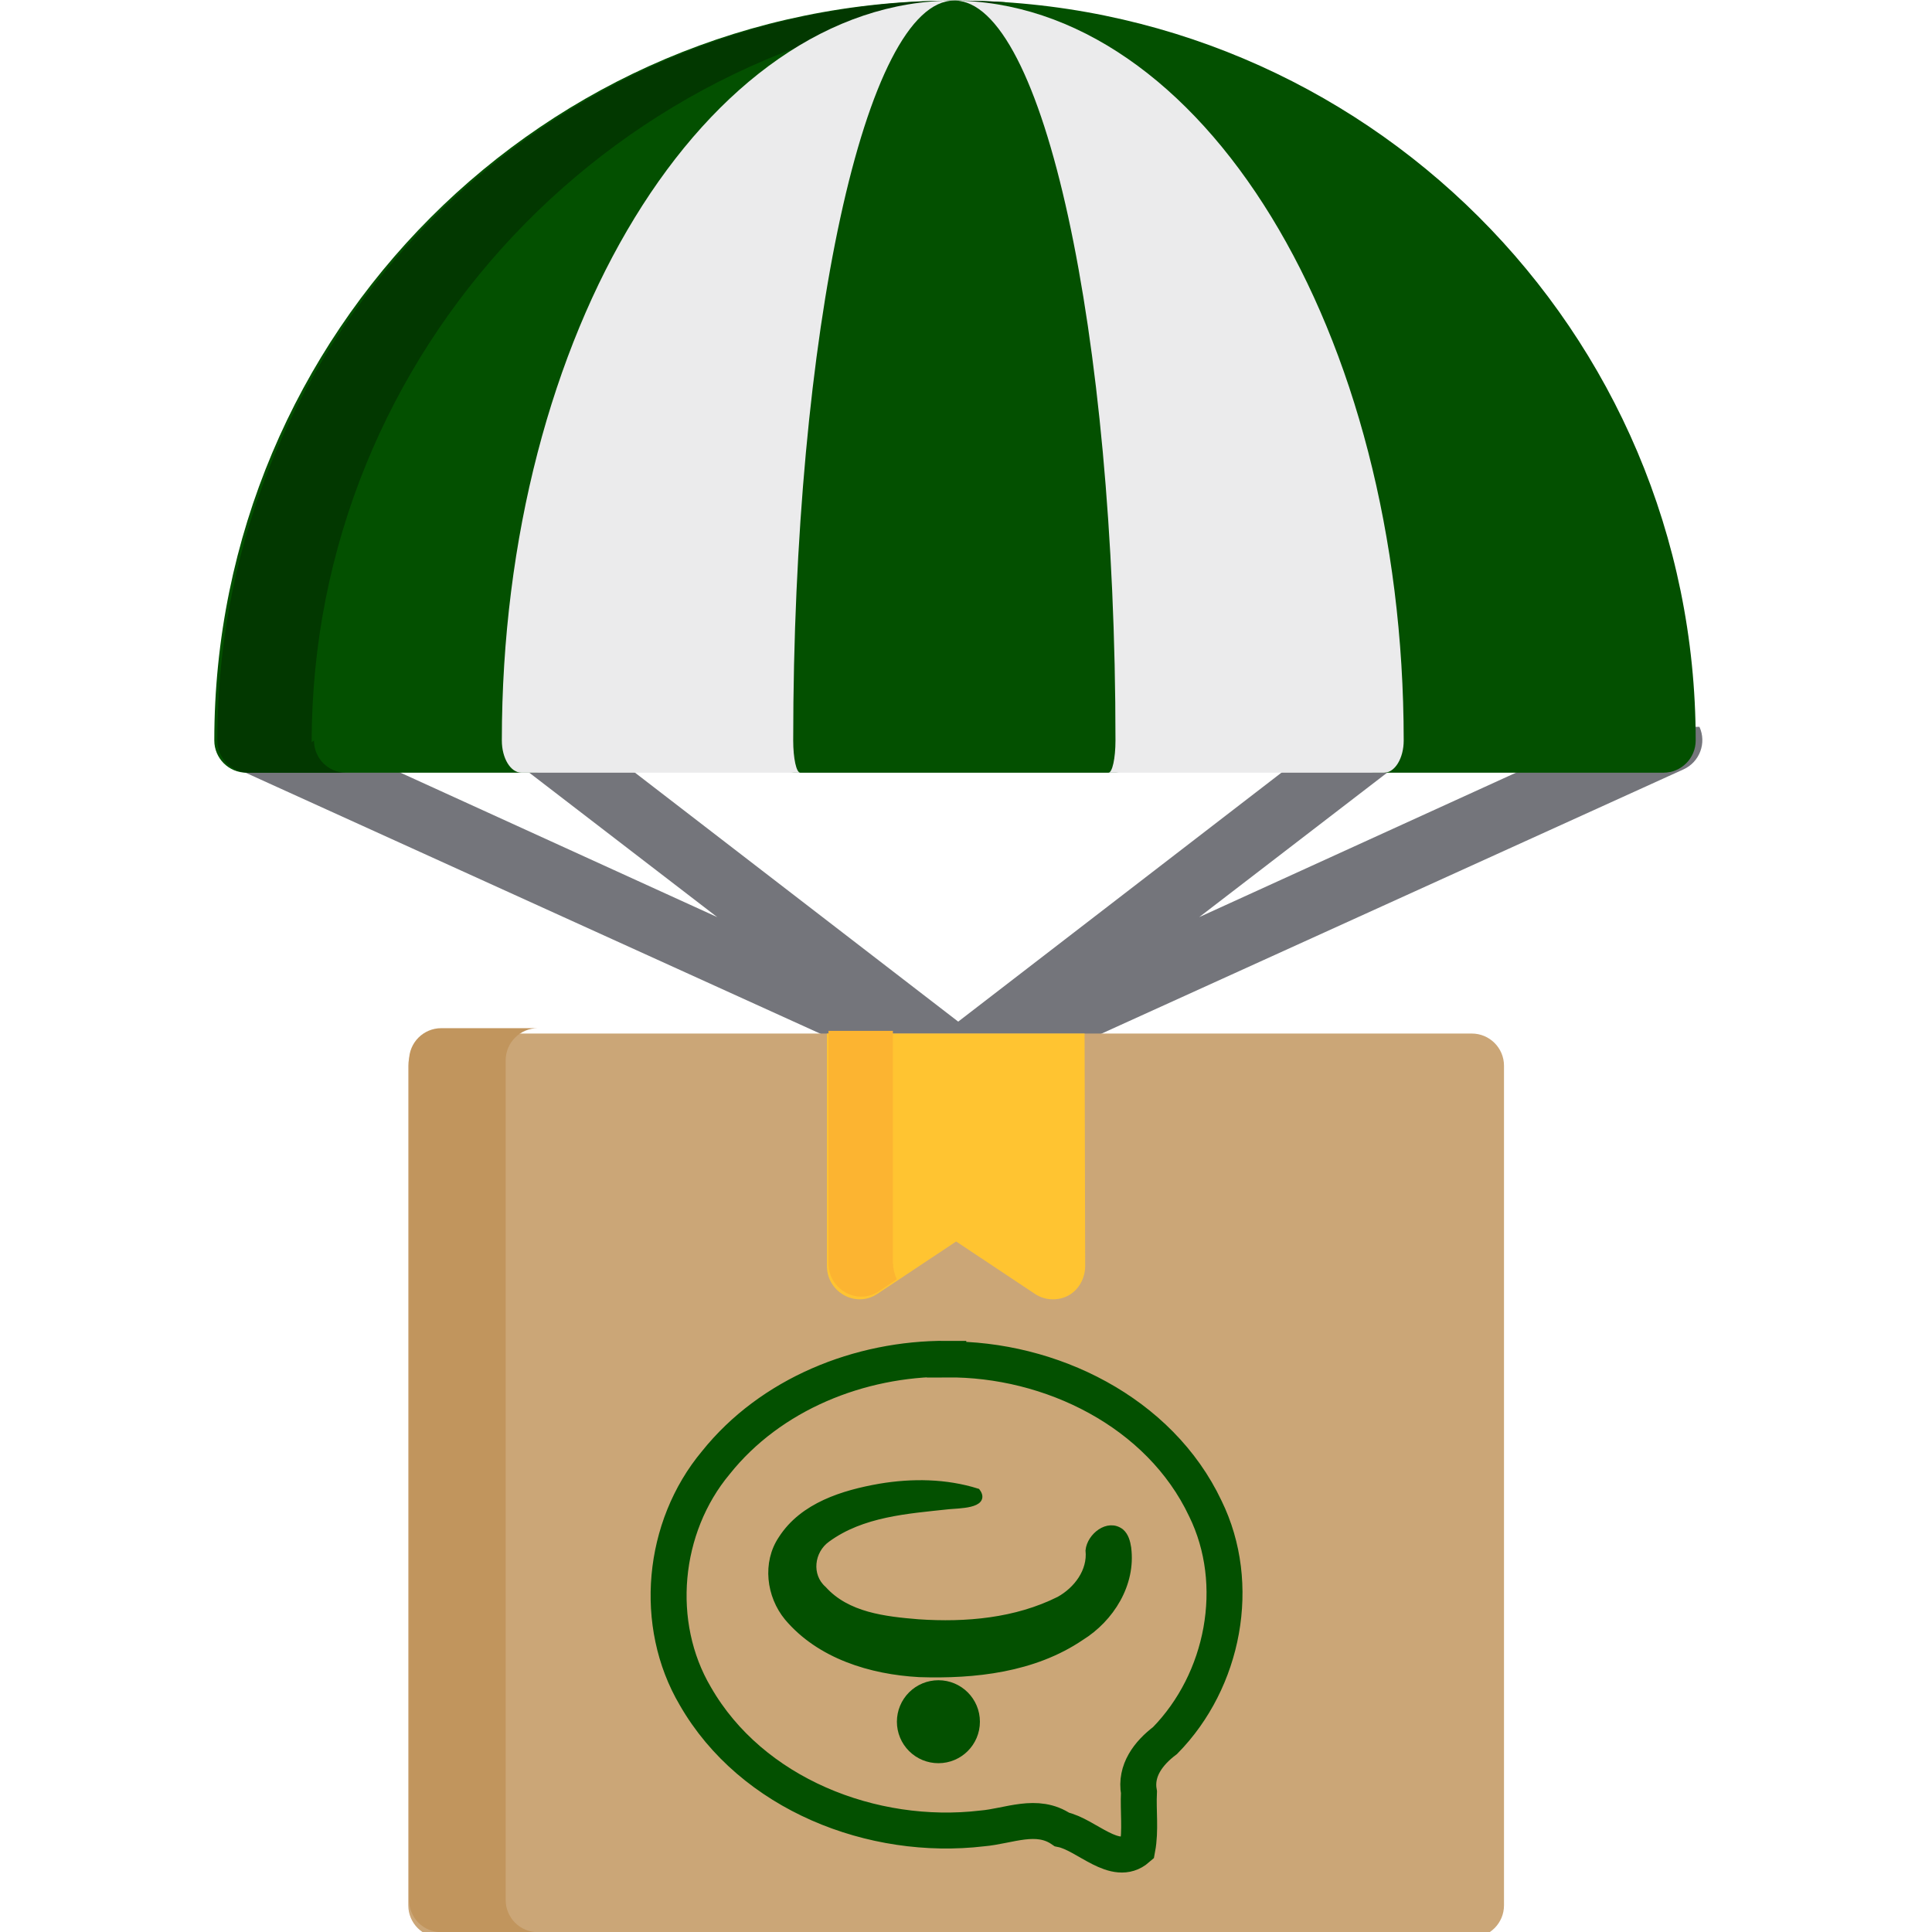
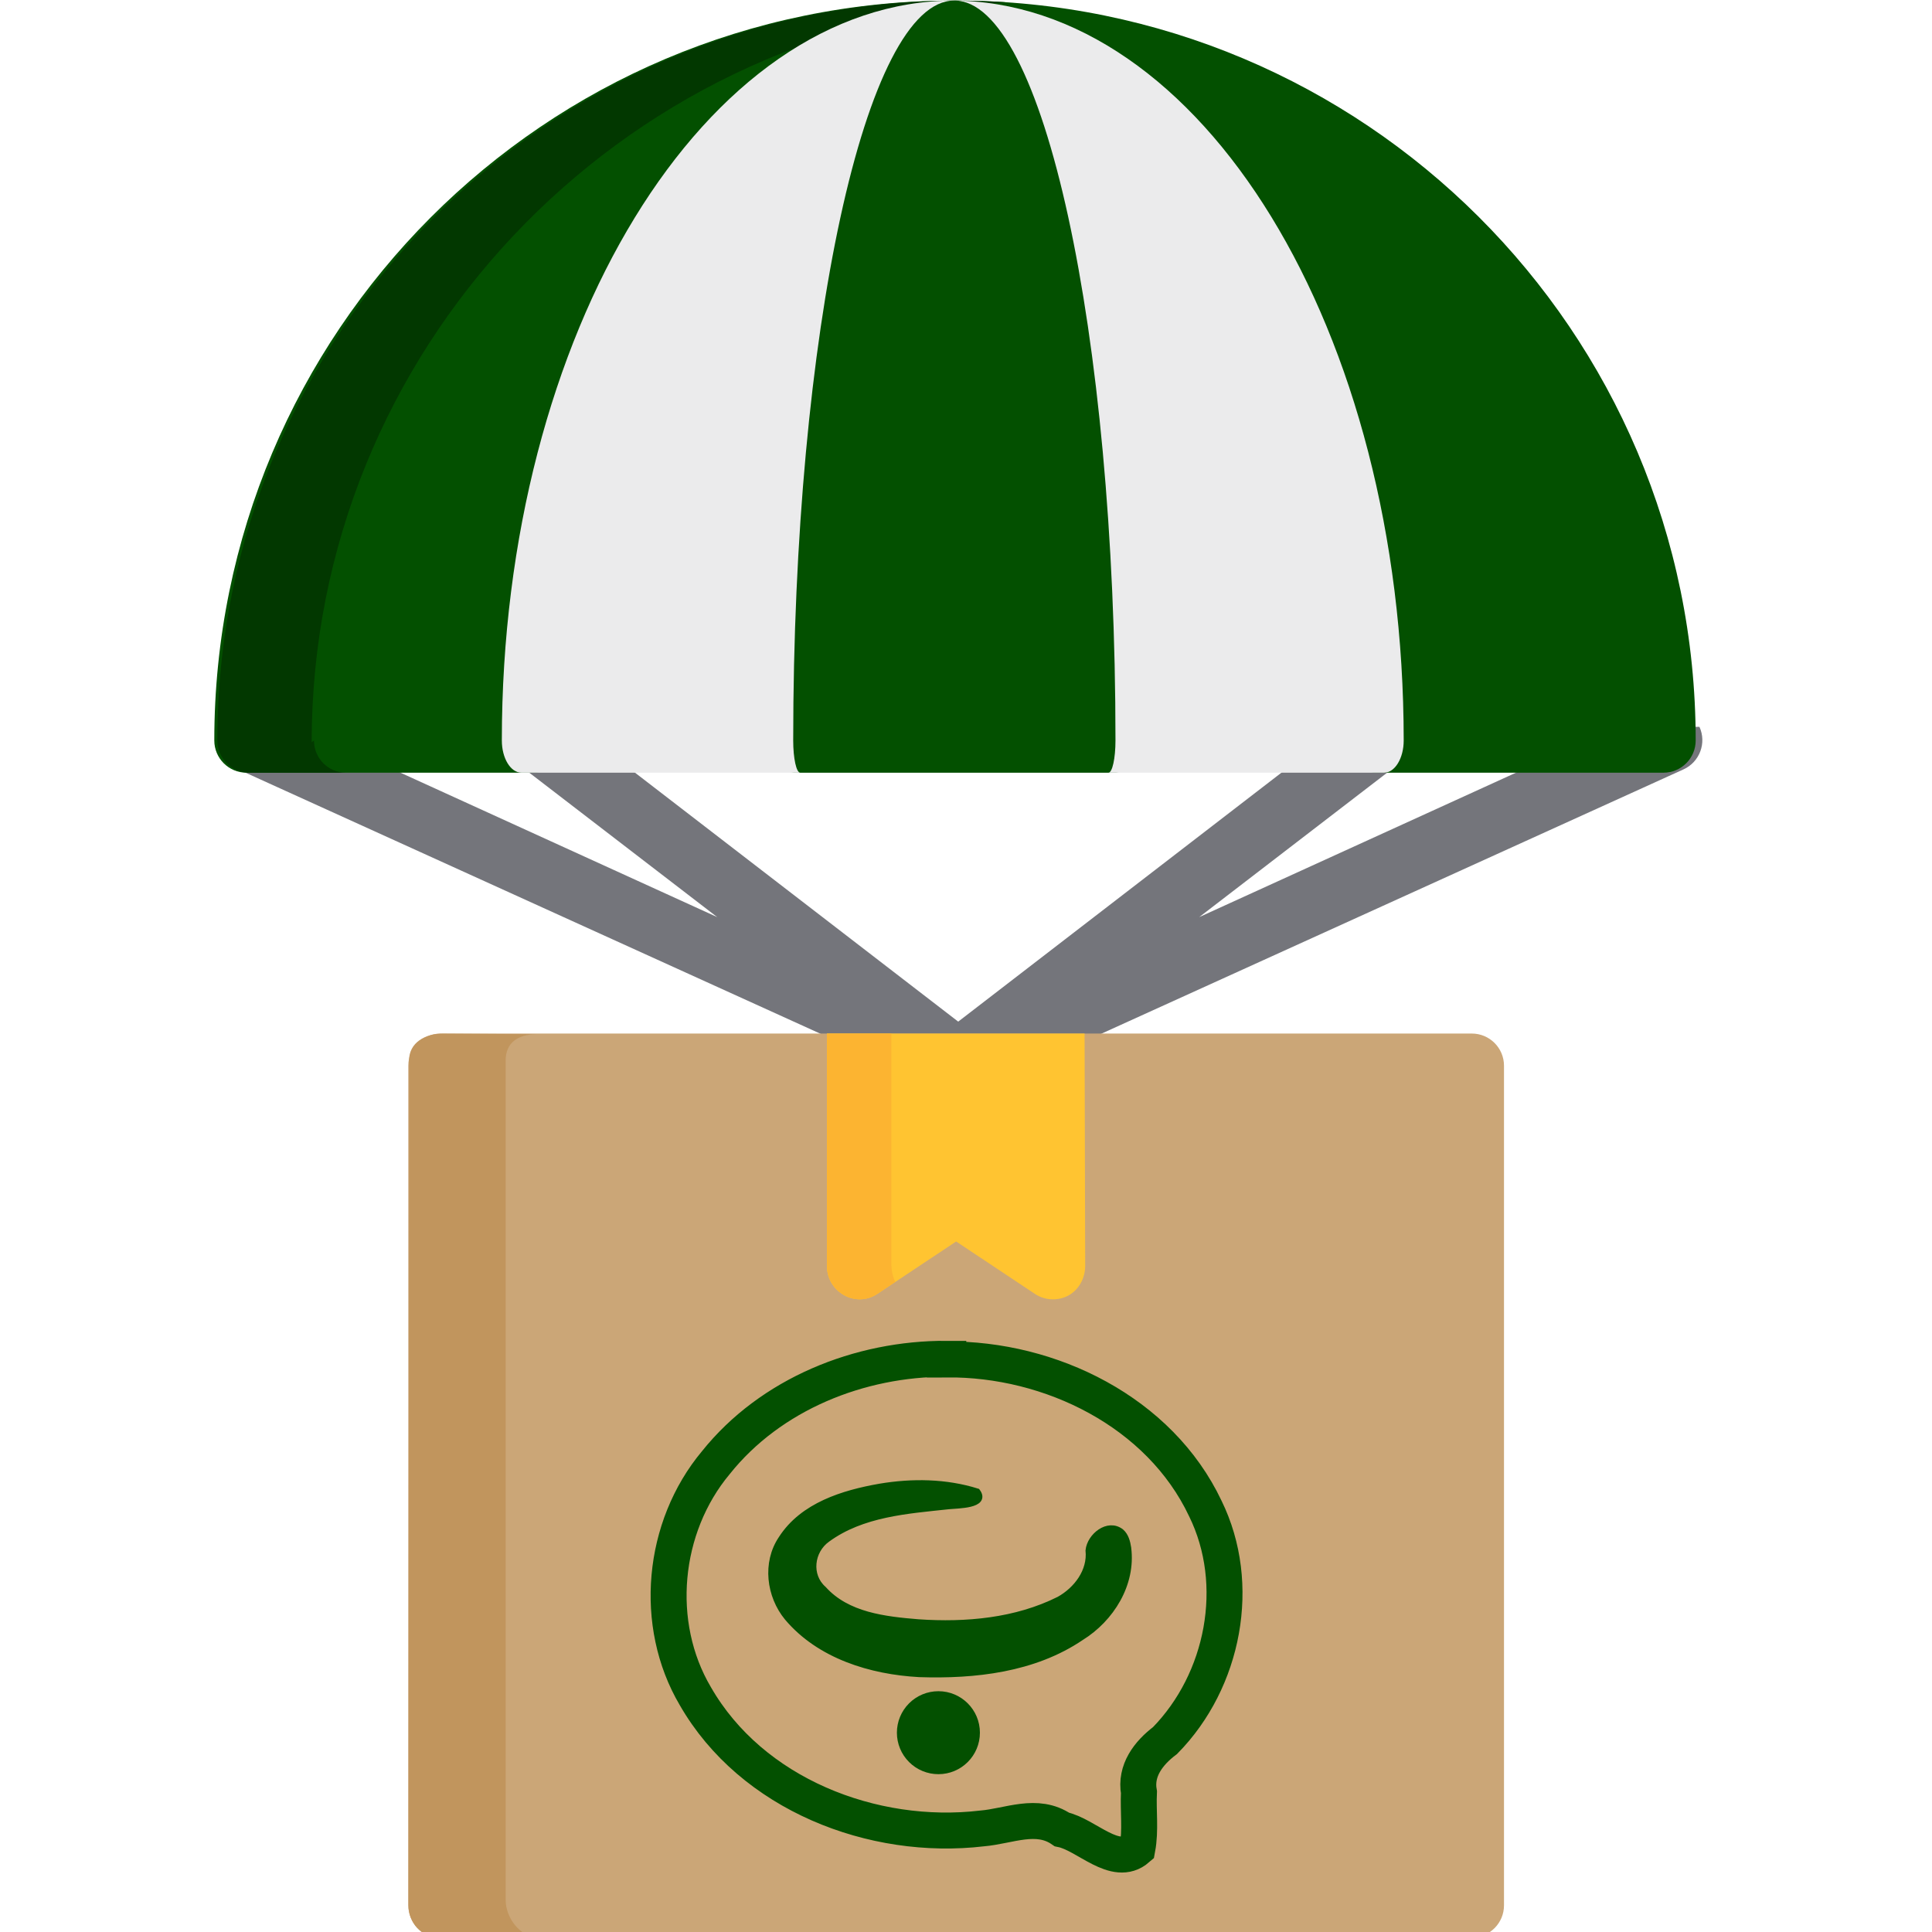
<svg xmlns="http://www.w3.org/2000/svg" width="128" height="128" version="1.1">
  <g transform="matrix(.254 0 0 .254 -1.55 -.867)">
    <g stroke="null">
      <g stroke="null">
        <path d="m448 193c-1.92-4.23-6.9-6.09-11.1-4.17l-118 53.8 51.4-39.5c3.68-2.83 4.37-8.11 1.54-11.8-2.83-3.68-8.11-4.37-11.8-1.54l-104 80.1-104-80.1c-3.68-2.83-8.96-2.14-11.8 1.54-2.83 3.68-2.14 8.95 1.54 11.8l51.4 39.5-118-53.8c-4.23-1.92-9.21-0.052-11.1 4.17-1.92 4.23-0.052 9.21 4.17 11.1l185 84c0.238 0.108 0.483 0.2 0.727 0.285 0.034 0.012 0.065 0.028 0.099 0.038 0.38 0.126 0.769 0.217 1.16 0.287 0.099 0.018 0.196 0.033 0.295 0.047 0.397 0.057 0.797 0.097 1.2 0.097 0.4 0 0.8-0.038 1.2-0.097 0.099-0.015 0.198-0.029 0.295-0.047 0.391-0.07 0.779-0.161 1.16-0.287 0.034-0.011 0.065-0.028 0.099-0.038 0.245-0.085 0.489-0.176 0.727-0.285l185-84c4.23-1.92 6.09-6.9 4.17-11.1z" fill="#74757b" />
        <path d="m255 3.56c-107 0-193 86.7-193 193 0 4.64 3.76 8.4 8.4 8.4h75.6l33.6-8.4 33.6 8.4h84l33.6-8.4 33.6 8.4h75.6c4.64 0 8.4-3.76 8.4-8.4 0.002-107-86.7-193-193-193z" fill="#74DBC9" style="fill:#035000" />
        <path d="m87.4 197c0-102 80-186 181-193-4.17-0.27-8.37-0.423-12.6-0.423-107 0-193 86.7-193 193 0 4.64 3.76 8.4 8.4 8.4h25.2c-4.64 0-8.4-3.76-8.4-8.4z" fill="#6AC8B7" style="fill:#023800" />
        <path d="m255 3.56c-64.9 0-118 86.7-118 193 0 4.64 2.29 8.4 5.12 8.4h225c2.82 0 5.12-3.76 5.12-8.4-9.9e-4 -107-52.8-193-118-193z" fill="#ebebec" />
        <path d="m255 3.56c-23.2 0-42 86.7-42 193 0 4.64 0.818 8.4 1.83 8.4h80.4c1.01 0 1.83-3.76 1.83-8.4 0-107-18.9-193-42-193z" fill="#74DBC9" style="fill:#035000" />
        <path d="m390 273h-269c-4.64 0-8.4 3.76-8.4 8.4v219c0 4.64 3.76 8.4 8.4 8.4h269c4.64 0 8.4-3.76 8.4-8.4v-219c0-4.64-3.76-8.4-8.4-8.4z" fill="#FDDD85" style="fill:#cba677" />
-         <path d="m138 499v-219c0-4.64 3.76-8.4 8.4-8.4h-25.2c-4.64 0-8.4 3.76-8.4 8.4v219c0 4.64 3.76 8.4 8.4 8.4h25.2c-4.64 0-8.4-3.76-8.4-8.4z" fill="#FDD042" style="fill:#c1955d" />
+         <path d="m138 499v-219c0-4.64 3.218-6.74 7.939-6.821l-24.275-0.152c-4.64-0.029-8.861 2.333-8.864 6.973l-0.163 220.3c-3e-3 4.64 3.353 8.496 7.993 8.481l25.77-0.081c-4.64 0-8.4-5.063-8.4-9.703z" fill="#FDD042" style="fill:#c1955d" />
        <path d="m289 273h-67.2v60.7c0 6.62 7.39 11 13.1 7.24l20.6-13.7 20.6 13.7c2.61 1.74 6.14 1.86 8.86 0.286 2.67-1.54 4.2-4.57 4.2-7.62z" fill="#F2C127" style="fill:#ffc431" />
-         <path d="m239 333v-60.7h-16.8v60.7c0 6.62 7.39 11 13.1 7.24l4.73-3.15c-0.634-1.25-0.99-2.86-0.99-4.09z" fill="#E1A527" style="fill:#fcb431" />
+         <path d="m238.6 333.7v-60.7h-16.8v60.7c0 6.62 7.39 11 13.1 7.24l4.73-3.15c-0.634-1.25-0.99-2.86-0.99-4.09z" fill="#E1A527" style="fill:#fcb431" />
      </g>
      <path d="m253 358c27.1-0.23 55.6 13.7 67.5 38.9 9.71 19.8 4.8 44.9-10.5 60.5-4.35 3.29-7.82 7.84-6.82 13.5-0.231 4.89 0.486 9.92-0.405 14.7-5.8 5.04-13.3-3.69-19.7-5-6.52-4.47-13.8-0.848-20.8-0.263-28.5 3.37-60.1-8.9-74.8-34.5-11.1-18.8-8.69-44.1 5.34-60.9 14.3-17.9 37.5-27.2 60.2-27.1z" style="fill:none;stroke-width:9.38;stroke:#035000" />
      <g transform="matrix(1.15 0 0 1.15 -90.2 326)">
        <g transform="matrix(2.6 0 0 2.6 9047 -3e3)" style="fill:#035000;shape-inside:url(#rect3271);stroke-width:.426;stroke:#035000;white-space:pre" aria-label="ب">
          <path d="m-3349 1181c0.407 3.15-1.49 6.18-4.11 7.8-4.11 2.78-9.26 3.35-14.1 3.19-4.23-0.23-8.7-1.6-11.5-4.92-1.57-1.9-1.93-4.78-0.523-6.87 1.86-2.9 5.39-3.98 8.6-4.54 2.81-0.47 5.74-0.435 8.47 0.422 0.883 1.2-1.7 1.18-2.48 1.26-3.63 0.393-7.54 0.646-10.6 2.88-1.43 1.02-1.69 3.18-0.332 4.37 2.07 2.3 5.36 2.66 8.27 2.9 4.17 0.286 8.53-0.1 12.3-1.99 1.52-0.849 2.76-2.47 2.57-4.29 0.123-1.23 1.68-2.51 2.82-1.62 0.402 0.348 0.536 0.892 0.615 1.39z" style="fill:#035000;stroke-width:.55;stroke:#035000" />
        </g>
-         <path d="m306 110a9.41 9.41 0 0 1-9.41 9.41 9.41 9.41 0 0 1-9.42-9.41 9.41 9.41 0 0 1 9.42-9.41 9.41 9.41 0 0 1 9.41 9.41z" style="fill:#035000;paint-order:markers fill stroke;stroke:none" />
+         <path d="m306 112.49a9.41 9.41 0 0 1-9.41 9.41 9.41 9.41 0 0 1-9.42-9.41 9.41 9.41 0 0 1 9.42-9.41 9.41 9.41 0 0 1 9.41 9.41z" style="fill:#035000;paint-order:markers fill stroke;stroke:none" />
      </g>
    </g>
  </g>
</svg>
